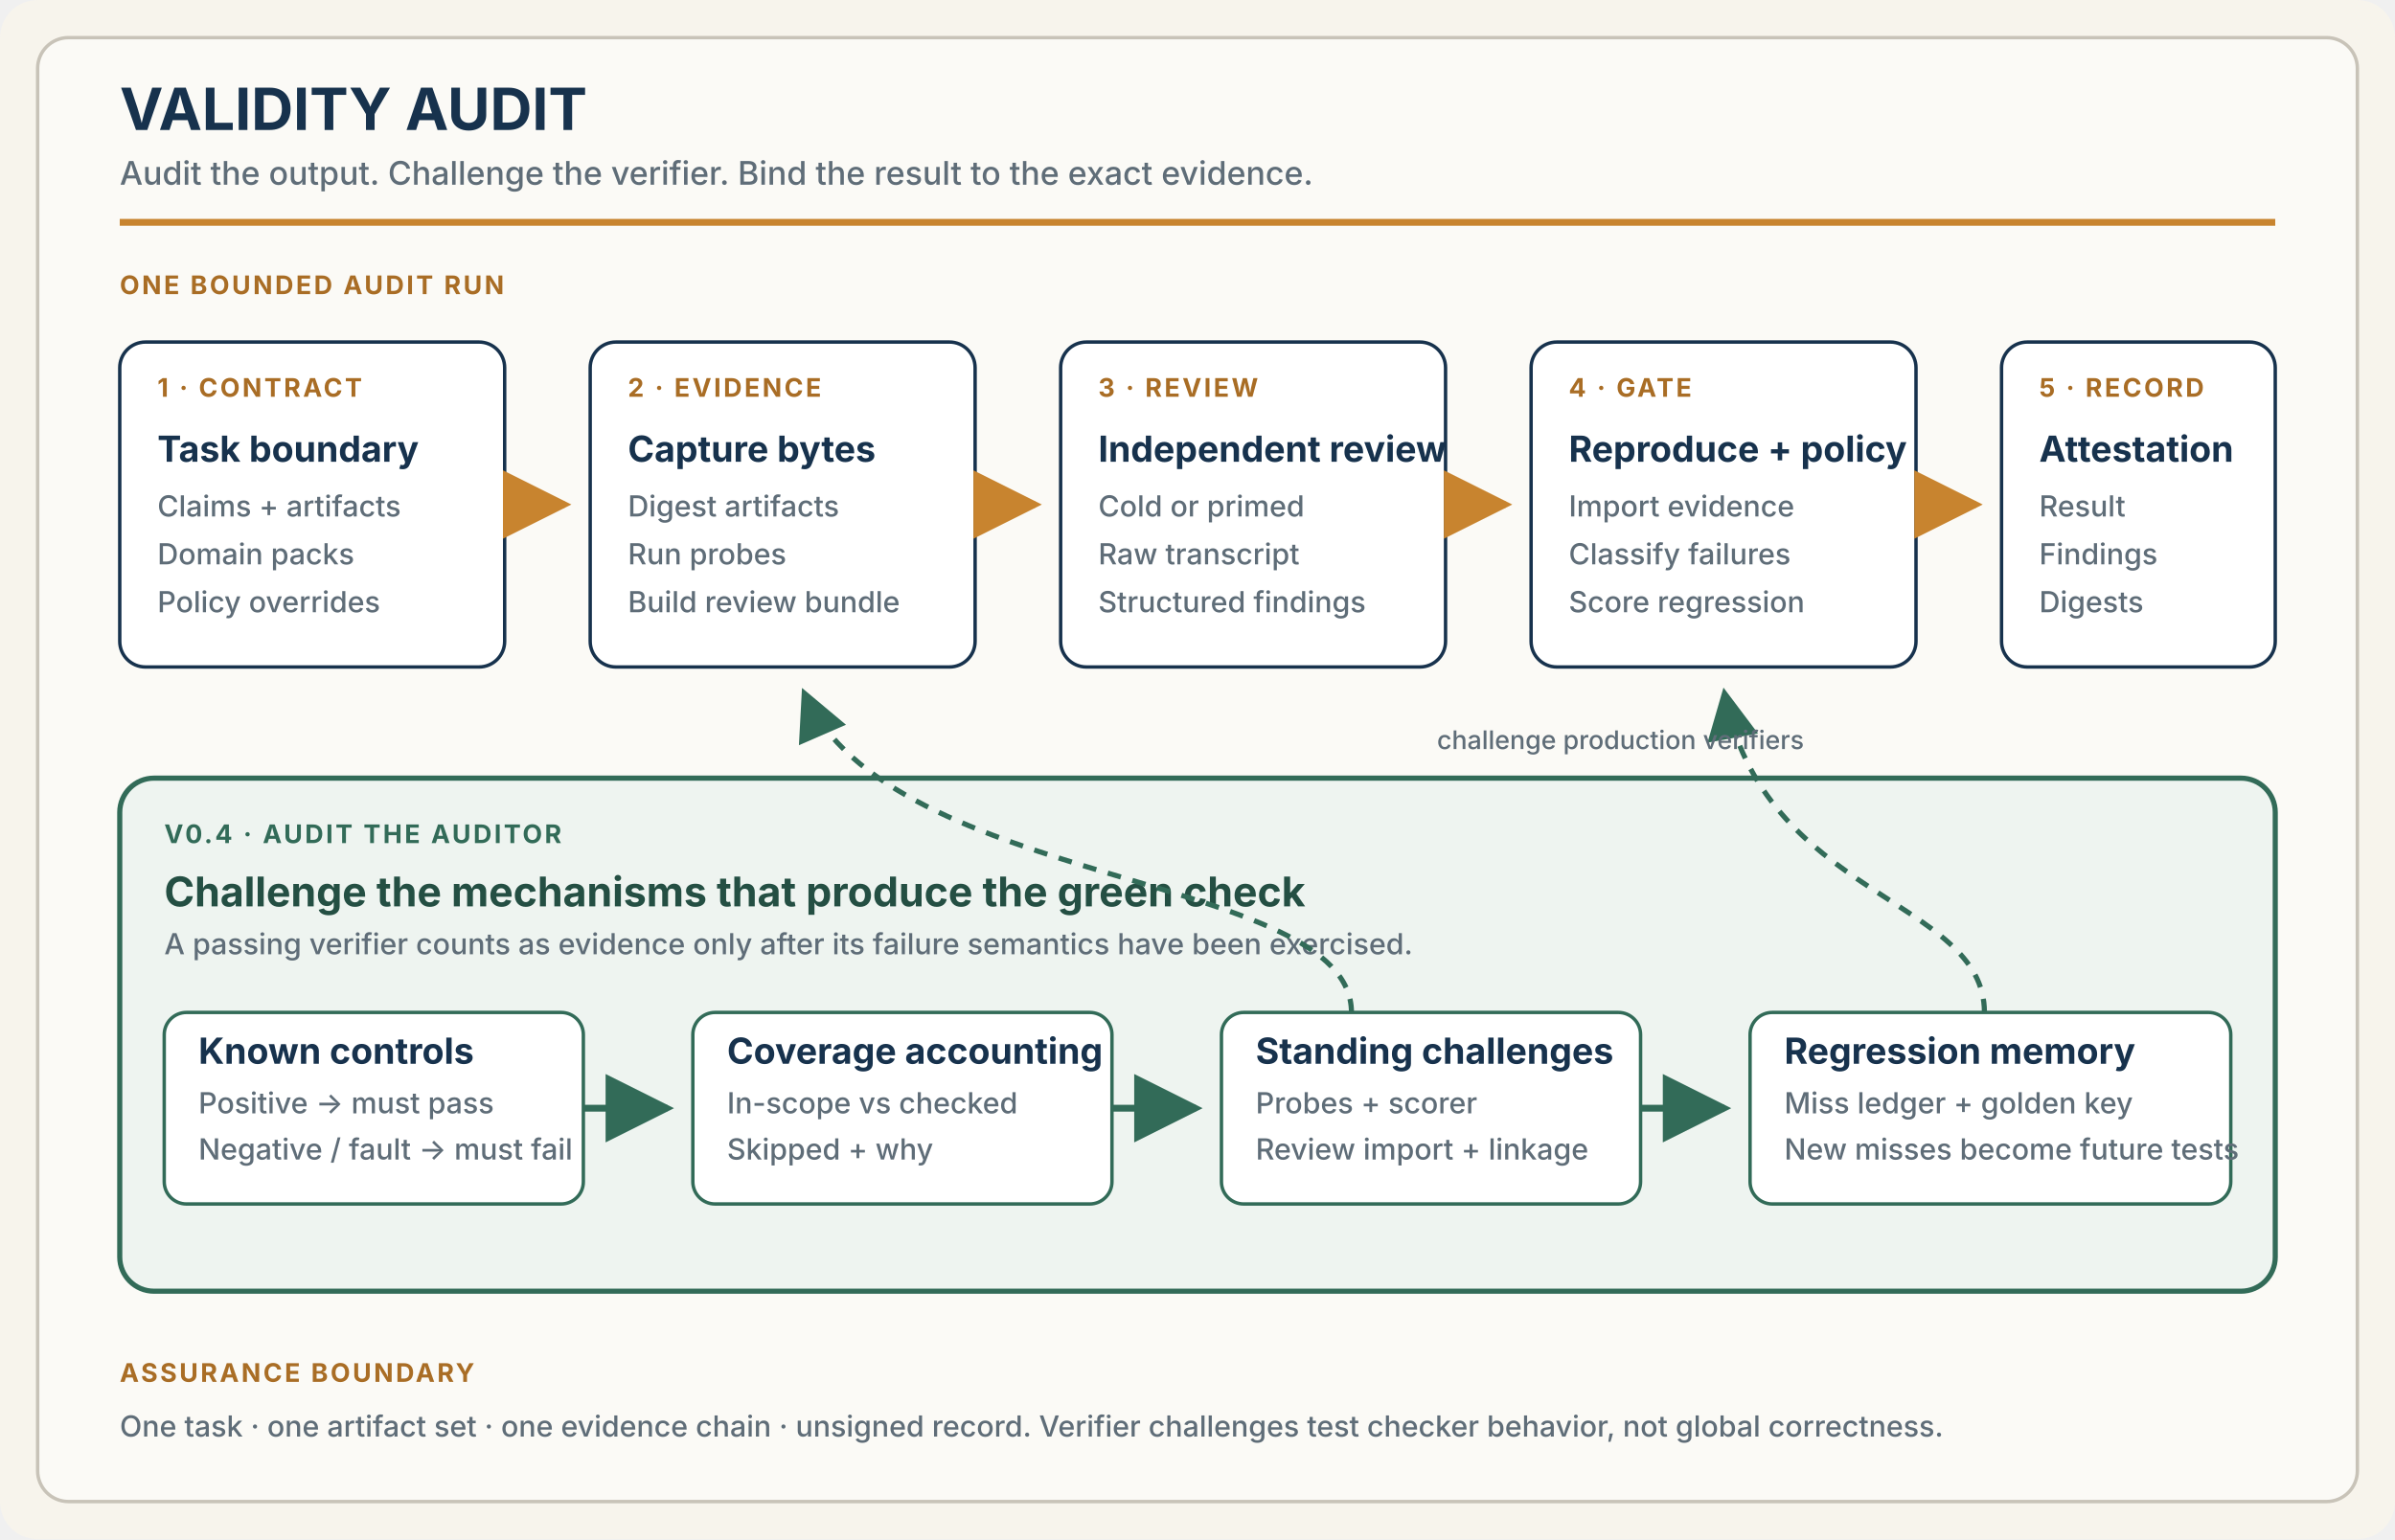
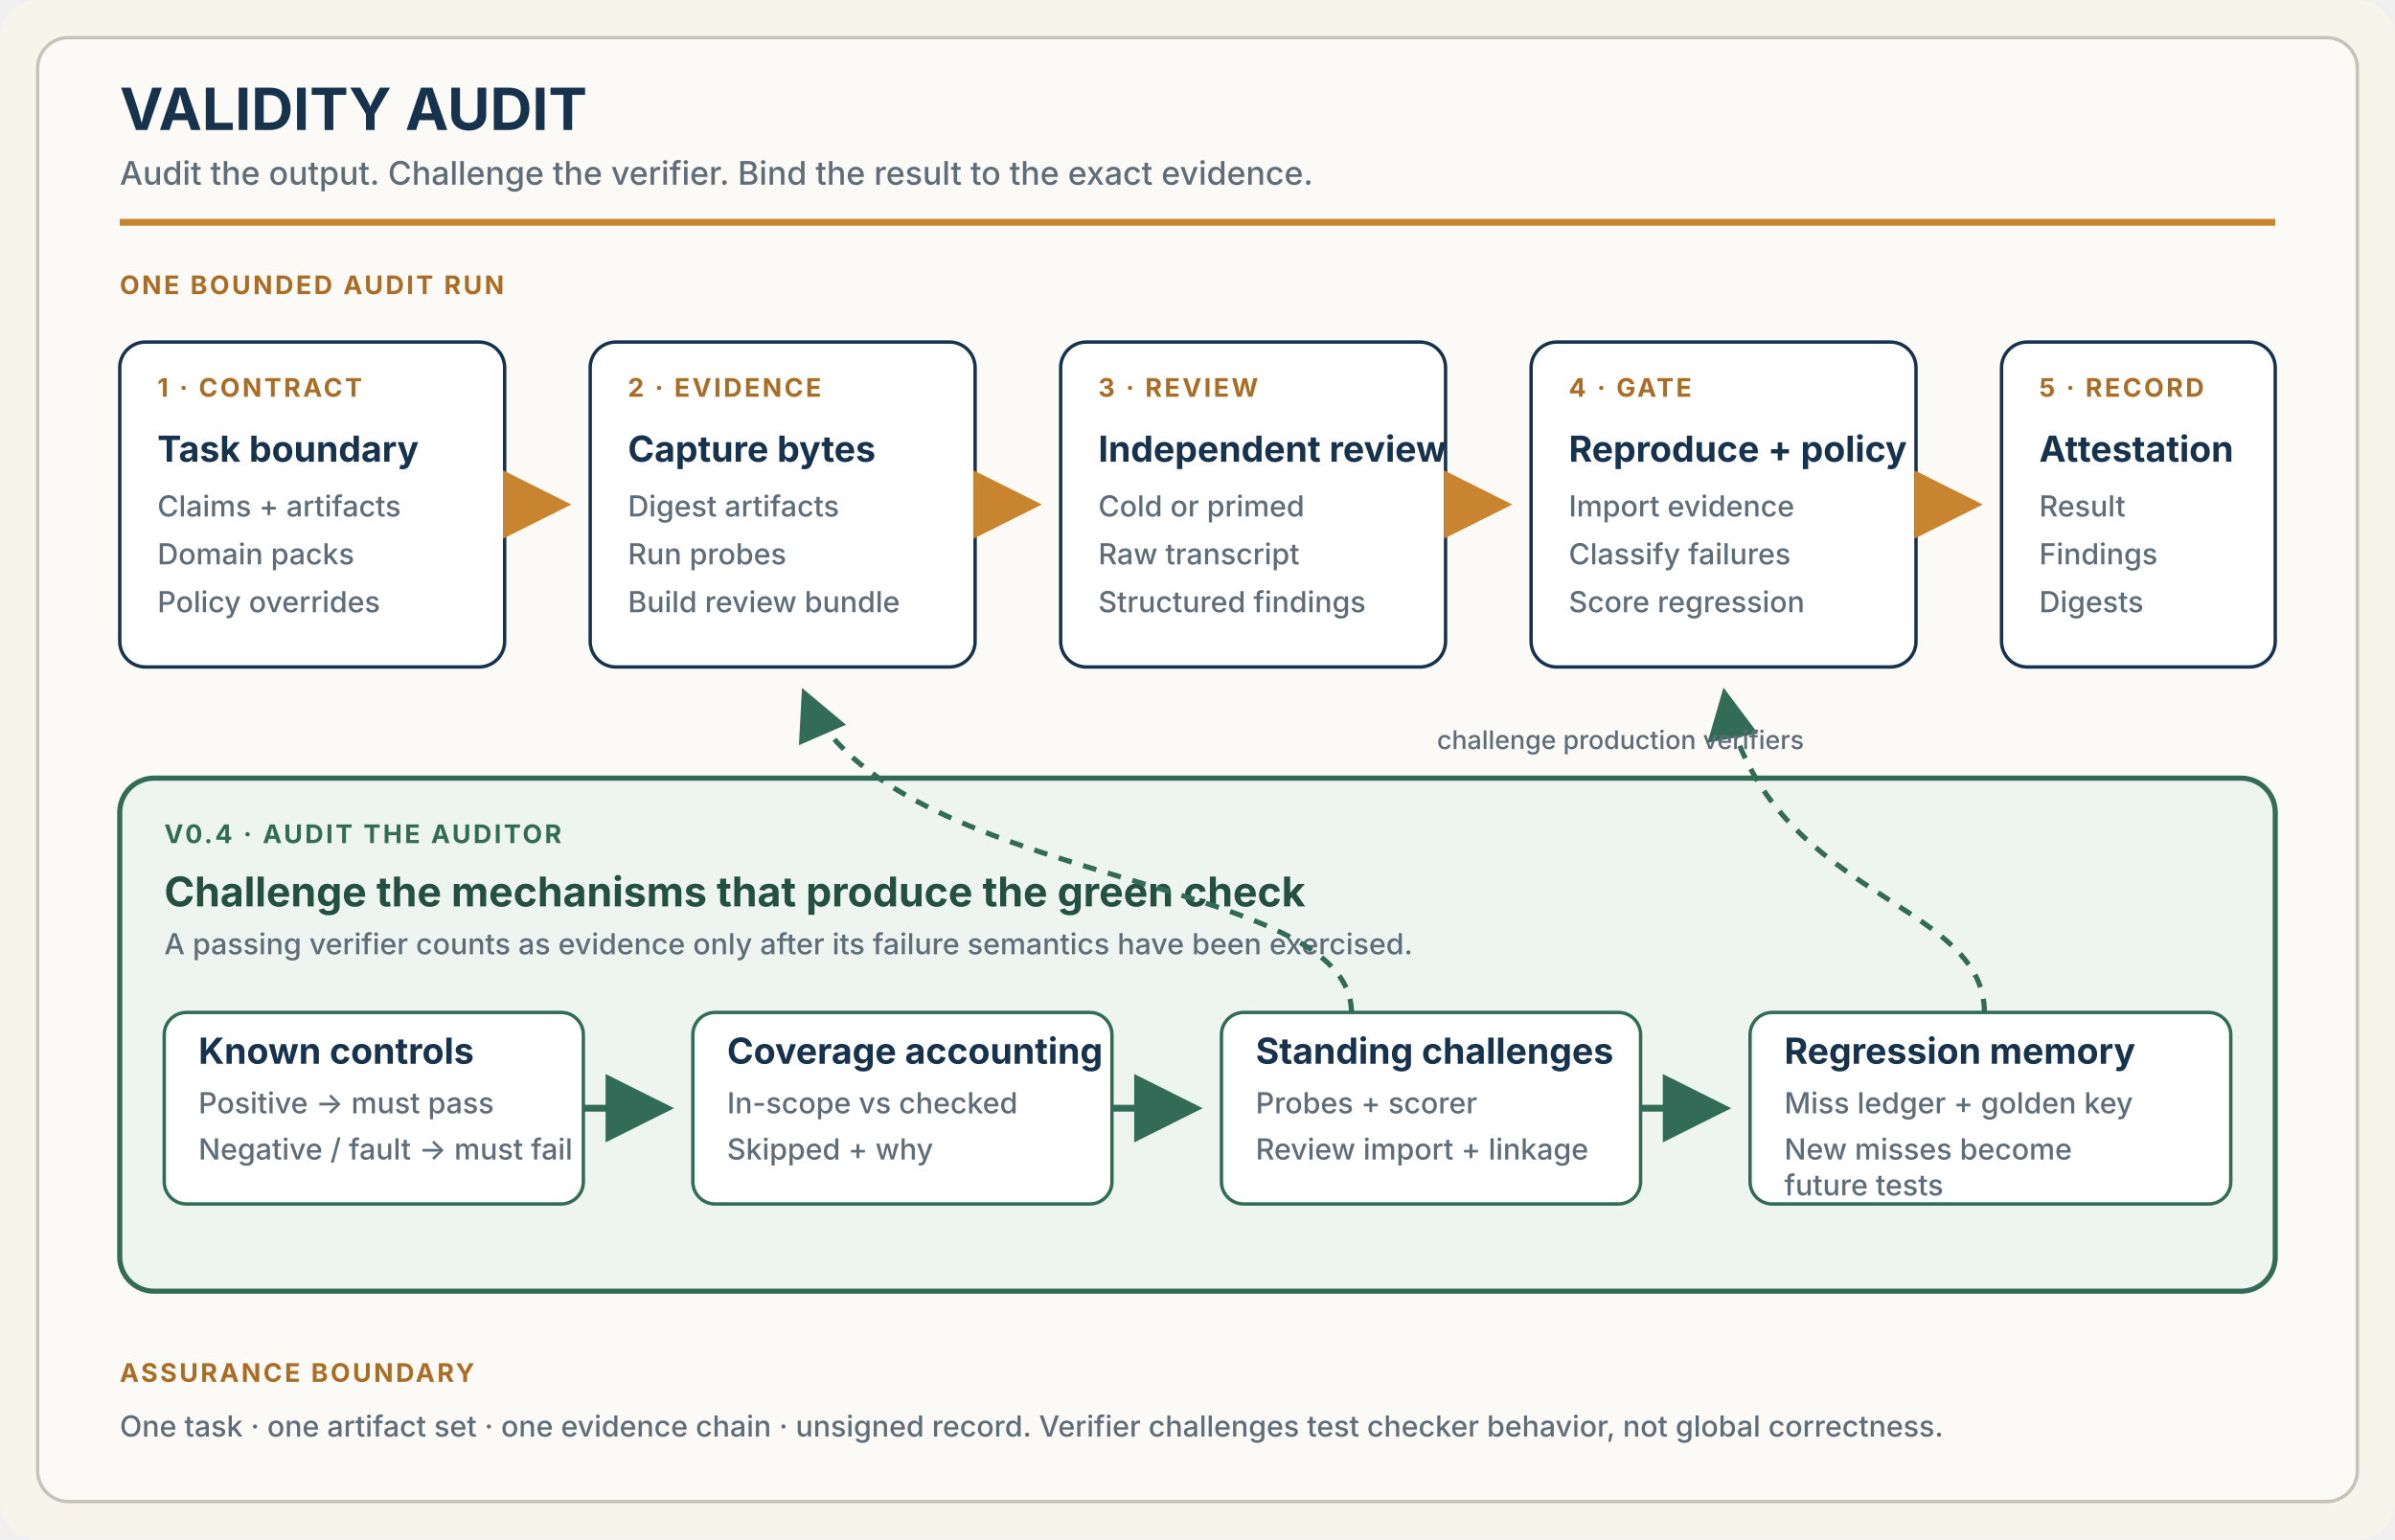
<svg xmlns="http://www.w3.org/2000/svg" width="1400" height="900" viewBox="0 0 1400 900" role="img" aria-labelledby="title desc">
  <defs>
    <marker id="arrow" markerWidth="10" markerHeight="10" refX="9" refY="5" orient="auto" markerUnits="strokeWidth">
      <path d="M 0 0 L 10 5 L 0 10 z" fill="#c8842f" />
    </marker>
    <marker id="loop-arrow" markerWidth="10" markerHeight="10" refX="9" refY="5" orient="auto" markerUnits="strokeWidth">
      <path d="M 0 0 L 10 5 L 0 10 z" fill="#326b58" />
    </marker>
    <style>
      .title { font: 700 34px -apple-system, BlinkMacSystemFont, "Segoe UI", sans-serif; fill: #17324d; }
      .subtitle { font: 500 19px -apple-system, BlinkMacSystemFont, "Segoe UI", sans-serif; fill: #5f6d78; }
      .eyebrow { font: 700 15px -apple-system, BlinkMacSystemFont, "Segoe UI", sans-serif; letter-spacing: 1.4px; }
      .node-title { font: 700 21px -apple-system, BlinkMacSystemFont, "Segoe UI", sans-serif; fill: #17324d; }
      .body { font: 500 17px -apple-system, BlinkMacSystemFont, "Segoe UI", sans-serif; fill: #5f6d78; }
      .small { font: 500 15px -apple-system, BlinkMacSystemFont, "Segoe UI", sans-serif; fill: #5f6d78; }
      .loop-title { font: 700 24px -apple-system, BlinkMacSystemFont, "Segoe UI", sans-serif; fill: #244f43; }
    </style>
  </defs>
  <rect width="1400" height="900" rx="22" fill="#f7f4ec" />
  <rect x="22" y="22" width="1356" height="856" rx="18" fill="#fbfaf6" stroke="#c8c3b8" stroke-width="2" />
  <text x="70" y="76" class="title">VALIDITY AUDIT</text>
  <text x="70" y="108" class="subtitle">Audit the output. Challenge the verifier. Bind the result to the exact evidence.</text>
  <line x1="70" y1="130" x2="1330" y2="130" stroke="#c8842f" stroke-width="4" />
  <text x="70" y="172" class="eyebrow" fill="#a96d25">ONE BOUNDED AUDIT RUN</text>
  <rect x="70" y="200" width="225" height="190" rx="15" fill="#ffffff" stroke="#17324d" stroke-width="2" />
  <text x="92" y="232" class="eyebrow" fill="#a96d25">1 · CONTRACT</text>
  <text x="92" y="270" class="node-title">Task boundary</text>
  <text x="92" y="302" class="body">Claims + artifacts</text>
  <text x="92" y="330" class="body">Domain packs</text>
  <text x="92" y="358" class="body">Policy overrides</text>
  <line x1="295" y1="295" x2="330" y2="295" stroke="#c8842f" stroke-width="4" marker-end="url(#arrow)" />
  <rect x="345" y="200" width="225" height="190" rx="15" fill="#ffffff" stroke="#17324d" stroke-width="2" />
  <text x="367" y="232" class="eyebrow" fill="#a96d25">2 · EVIDENCE</text>
  <text x="367" y="270" class="node-title">Capture bytes</text>
  <text x="367" y="302" class="body">Digest artifacts</text>
  <text x="367" y="330" class="body">Run probes</text>
  <text x="367" y="358" class="body">Build review bundle</text>
  <line x1="570" y1="295" x2="605" y2="295" stroke="#c8842f" stroke-width="4" marker-end="url(#arrow)" />
  <rect x="620" y="200" width="225" height="190" rx="15" fill="#ffffff" stroke="#17324d" stroke-width="2" />
  <text x="642" y="232" class="eyebrow" fill="#a96d25">3 · REVIEW</text>
  <text x="642" y="270" class="node-title">Independent review</text>
  <text x="642" y="302" class="body">Cold or primed</text>
  <text x="642" y="330" class="body">Raw transcript</text>
  <text x="642" y="358" class="body">Structured findings</text>
  <line x1="845" y1="295" x2="880" y2="295" stroke="#c8842f" stroke-width="4" marker-end="url(#arrow)" />
  <rect x="895" y="200" width="225" height="190" rx="15" fill="#ffffff" stroke="#17324d" stroke-width="2" />
  <text x="917" y="232" class="eyebrow" fill="#a96d25">4 · GATE</text>
  <text x="917" y="270" class="node-title">Reproduce + policy</text>
  <text x="917" y="302" class="body">Import evidence</text>
  <text x="917" y="330" class="body">Classify failures</text>
  <text x="917" y="358" class="body">Score regression</text>
  <line x1="1120" y1="295" x2="1155" y2="295" stroke="#c8842f" stroke-width="4" marker-end="url(#arrow)" />
  <rect x="1170" y="200" width="160" height="190" rx="15" fill="#ffffff" stroke="#17324d" stroke-width="2" />
  <text x="1192" y="232" class="eyebrow" fill="#a96d25">5 · RECORD</text>
  <text x="1192" y="270" class="node-title">Attestation</text>
  <text x="1192" y="302" class="body">Result</text>
  <text x="1192" y="330" class="body">Findings</text>
  <text x="1192" y="358" class="body">Digests</text>
  <rect x="70" y="455" width="1260" height="300" rx="20" fill="#eef4f0" stroke="#326b58" stroke-width="3" />
  <text x="96" y="493" class="eyebrow" fill="#326b58">V0.4 · AUDIT THE AUDITOR</text>
  <text x="96" y="530" class="loop-title">Challenge the mechanisms that produce the green check</text>
  <text x="96" y="558" class="body">A passing verifier counts as evidence only after its failure semantics have been exercised.</text>
  <rect x="96" y="592" width="245" height="112" rx="13" fill="#ffffff" stroke="#326b58" stroke-width="2" />
  <text x="116" y="622" class="node-title">Known controls</text>
  <text x="116" y="651" class="body">Positive → must pass</text>
  <text x="116" y="678" class="body">Negative / fault → must fail</text>
  <line x1="341" y1="648" x2="390" y2="648" stroke="#326b58" stroke-width="4" marker-end="url(#loop-arrow)" />
  <rect x="405" y="592" width="245" height="112" rx="13" fill="#ffffff" stroke="#326b58" stroke-width="2" />
  <text x="425" y="622" class="node-title">Coverage accounting</text>
  <text x="425" y="651" class="body">In-scope vs checked</text>
  <text x="425" y="678" class="body">Skipped + why</text>
  <line x1="650" y1="648" x2="699" y2="648" stroke="#326b58" stroke-width="4" marker-end="url(#loop-arrow)" />
  <rect x="714" y="592" width="245" height="112" rx="13" fill="#ffffff" stroke="#326b58" stroke-width="2" />
  <text x="734" y="622" class="node-title">Standing challenges</text>
  <text x="734" y="651" class="body">Probes + scorer</text>
  <text x="734" y="678" class="body">Review import + linkage</text>
  <line x1="959" y1="648" x2="1008" y2="648" stroke="#326b58" stroke-width="4" marker-end="url(#loop-arrow)" />
  <rect x="1023" y="592" width="281" height="112" rx="13" fill="#ffffff" stroke="#326b58" stroke-width="2" />
  <text x="1043" y="622" class="node-title">Regression memory</text>
  <text x="1043" y="651" class="body">Miss ledger + golden key</text>
-   <text x="1043" y="678" class="body">New misses become future tests</text>
+   <text x="1043" y="678" class="body">New misses become</text>
+   <text x="1043" y="699" class="body">future tests</text>
  <path d="M 1160 592 C 1160 525, 1030 525, 1008 405" fill="none" stroke="#326b58" stroke-width="3" stroke-dasharray="8 7" marker-end="url(#loop-arrow)" />
  <path d="M 790 592 C 790 510, 520 520, 470 405" fill="none" stroke="#326b58" stroke-width="3" stroke-dasharray="8 7" marker-end="url(#loop-arrow)" />
  <text x="840" y="438" class="small" fill="#326b58">challenge production verifiers</text>
  <text x="70" y="808" class="eyebrow" fill="#a96d25">ASSURANCE BOUNDARY</text>
  <text x="70" y="840" class="body">One task · one artifact set · one evidence chain · unsigned record. Verifier challenges test checker behavior, not global correctness.</text>
</svg>
